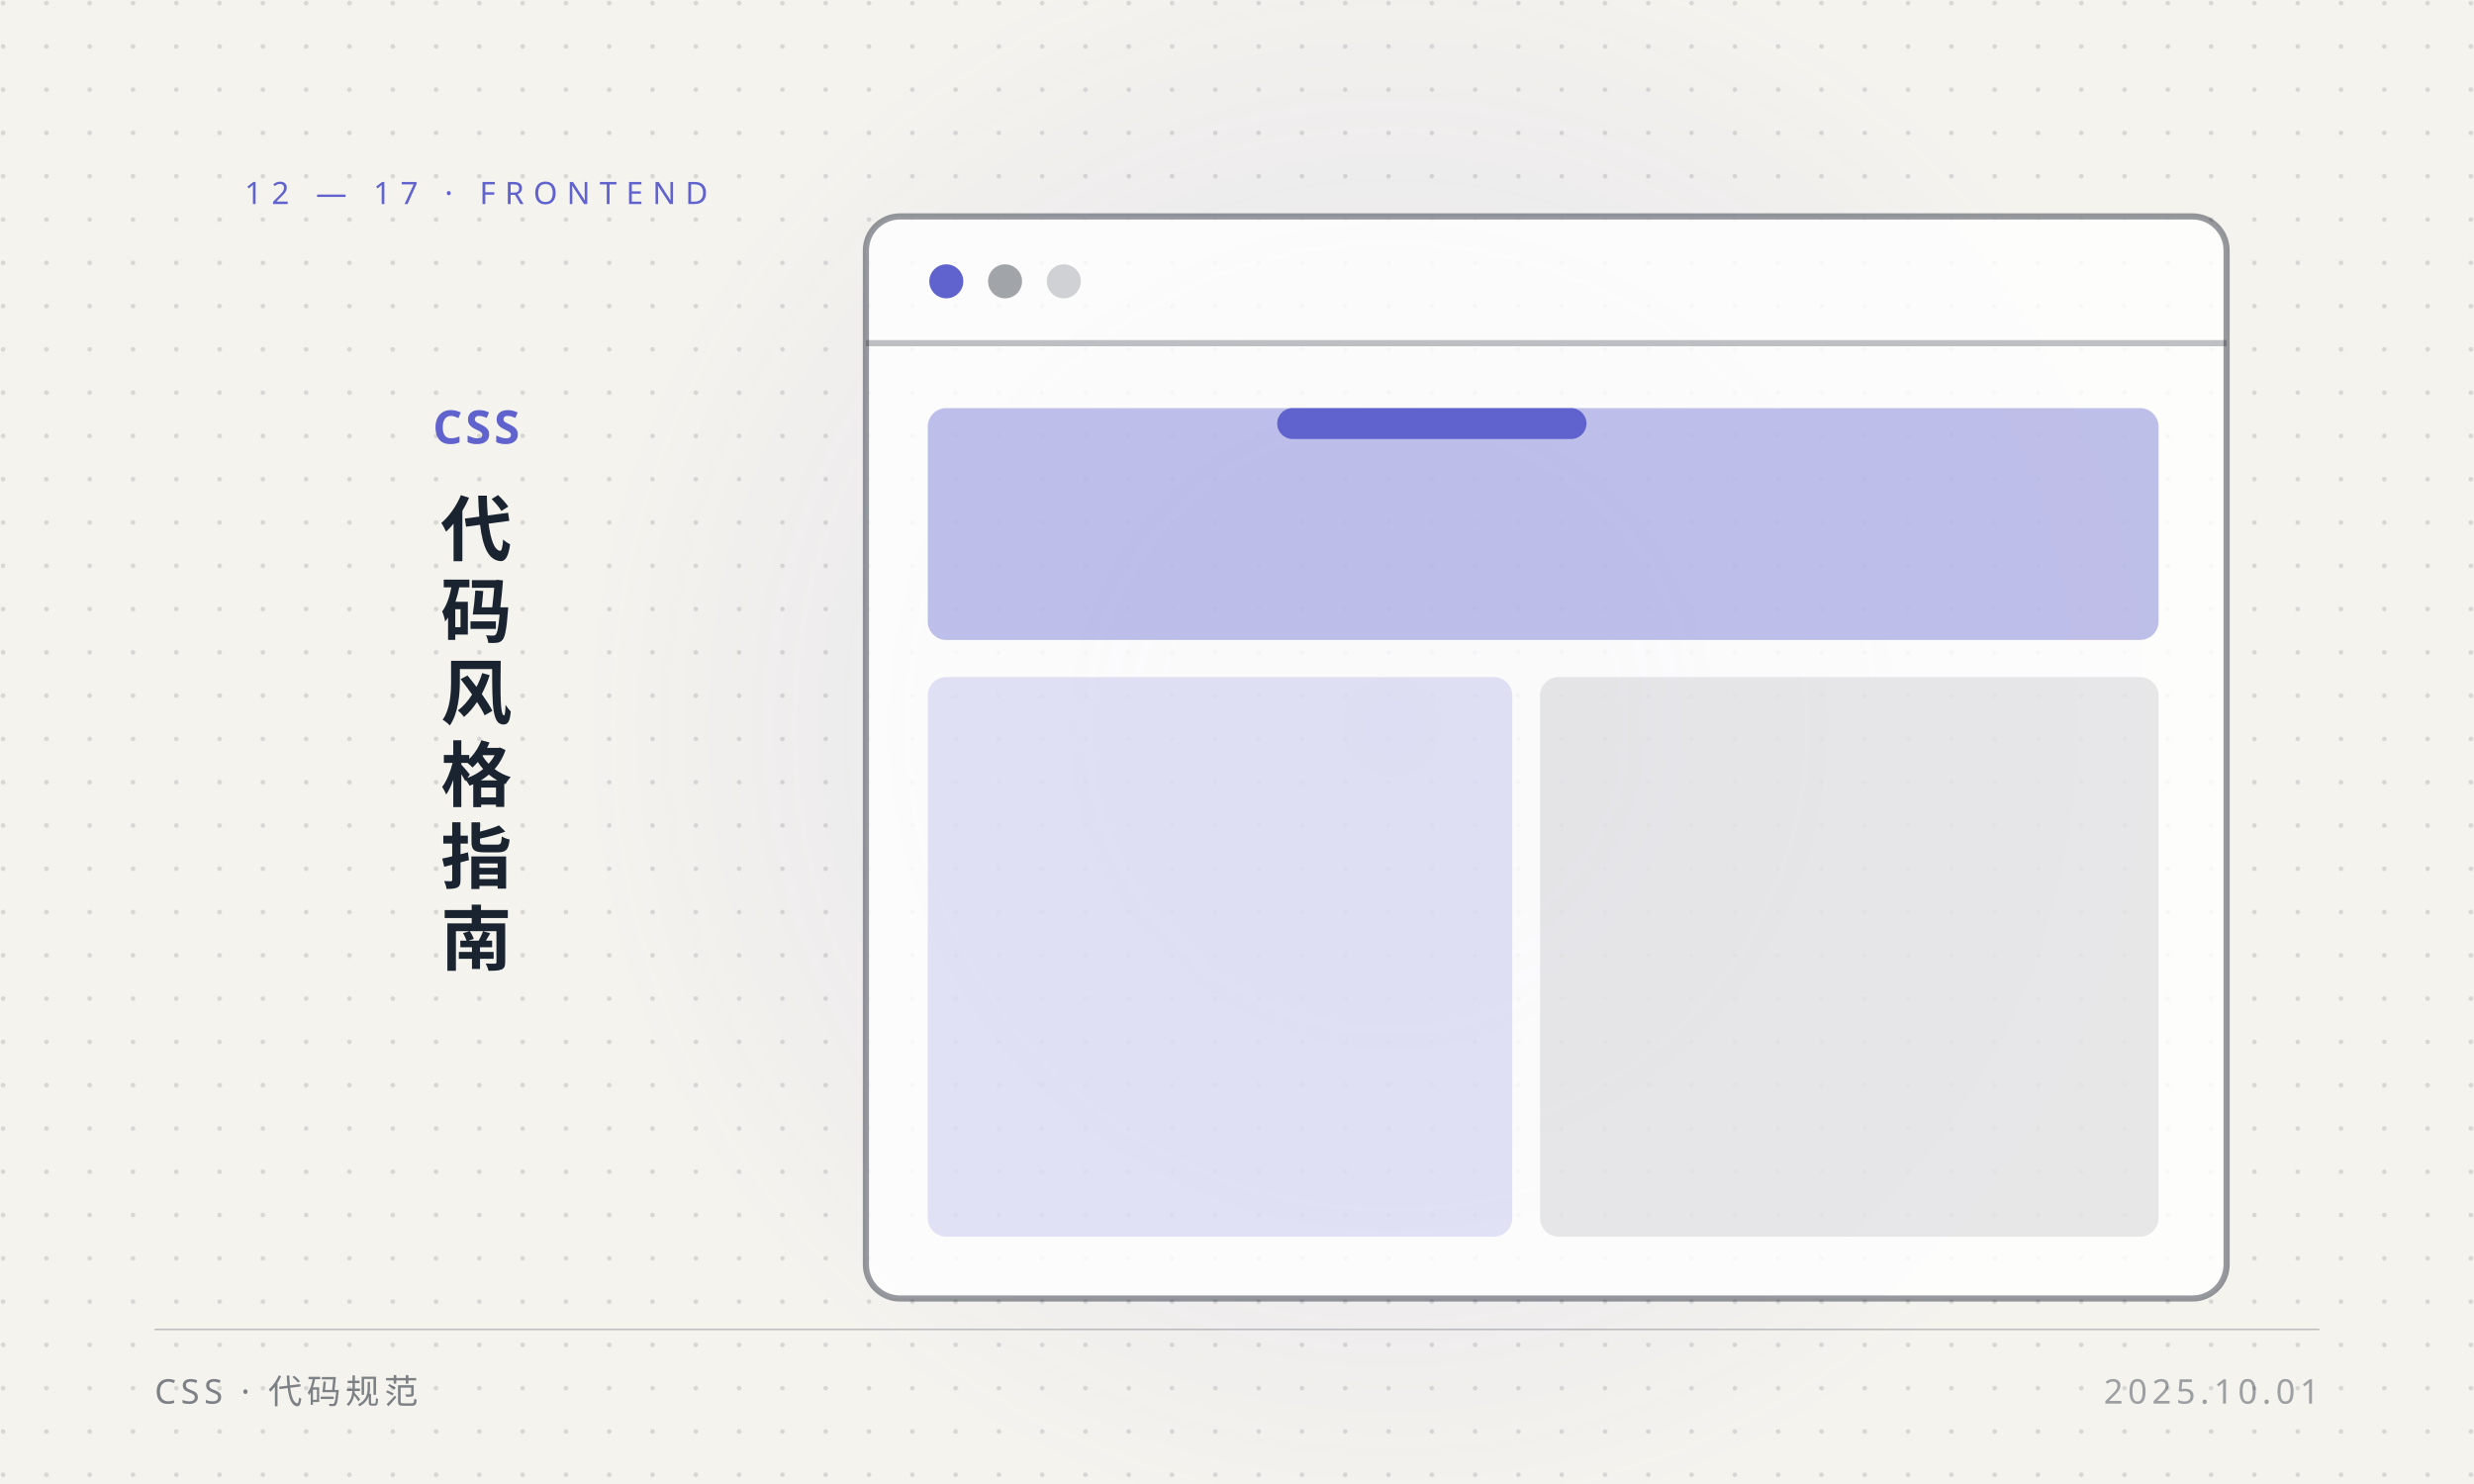
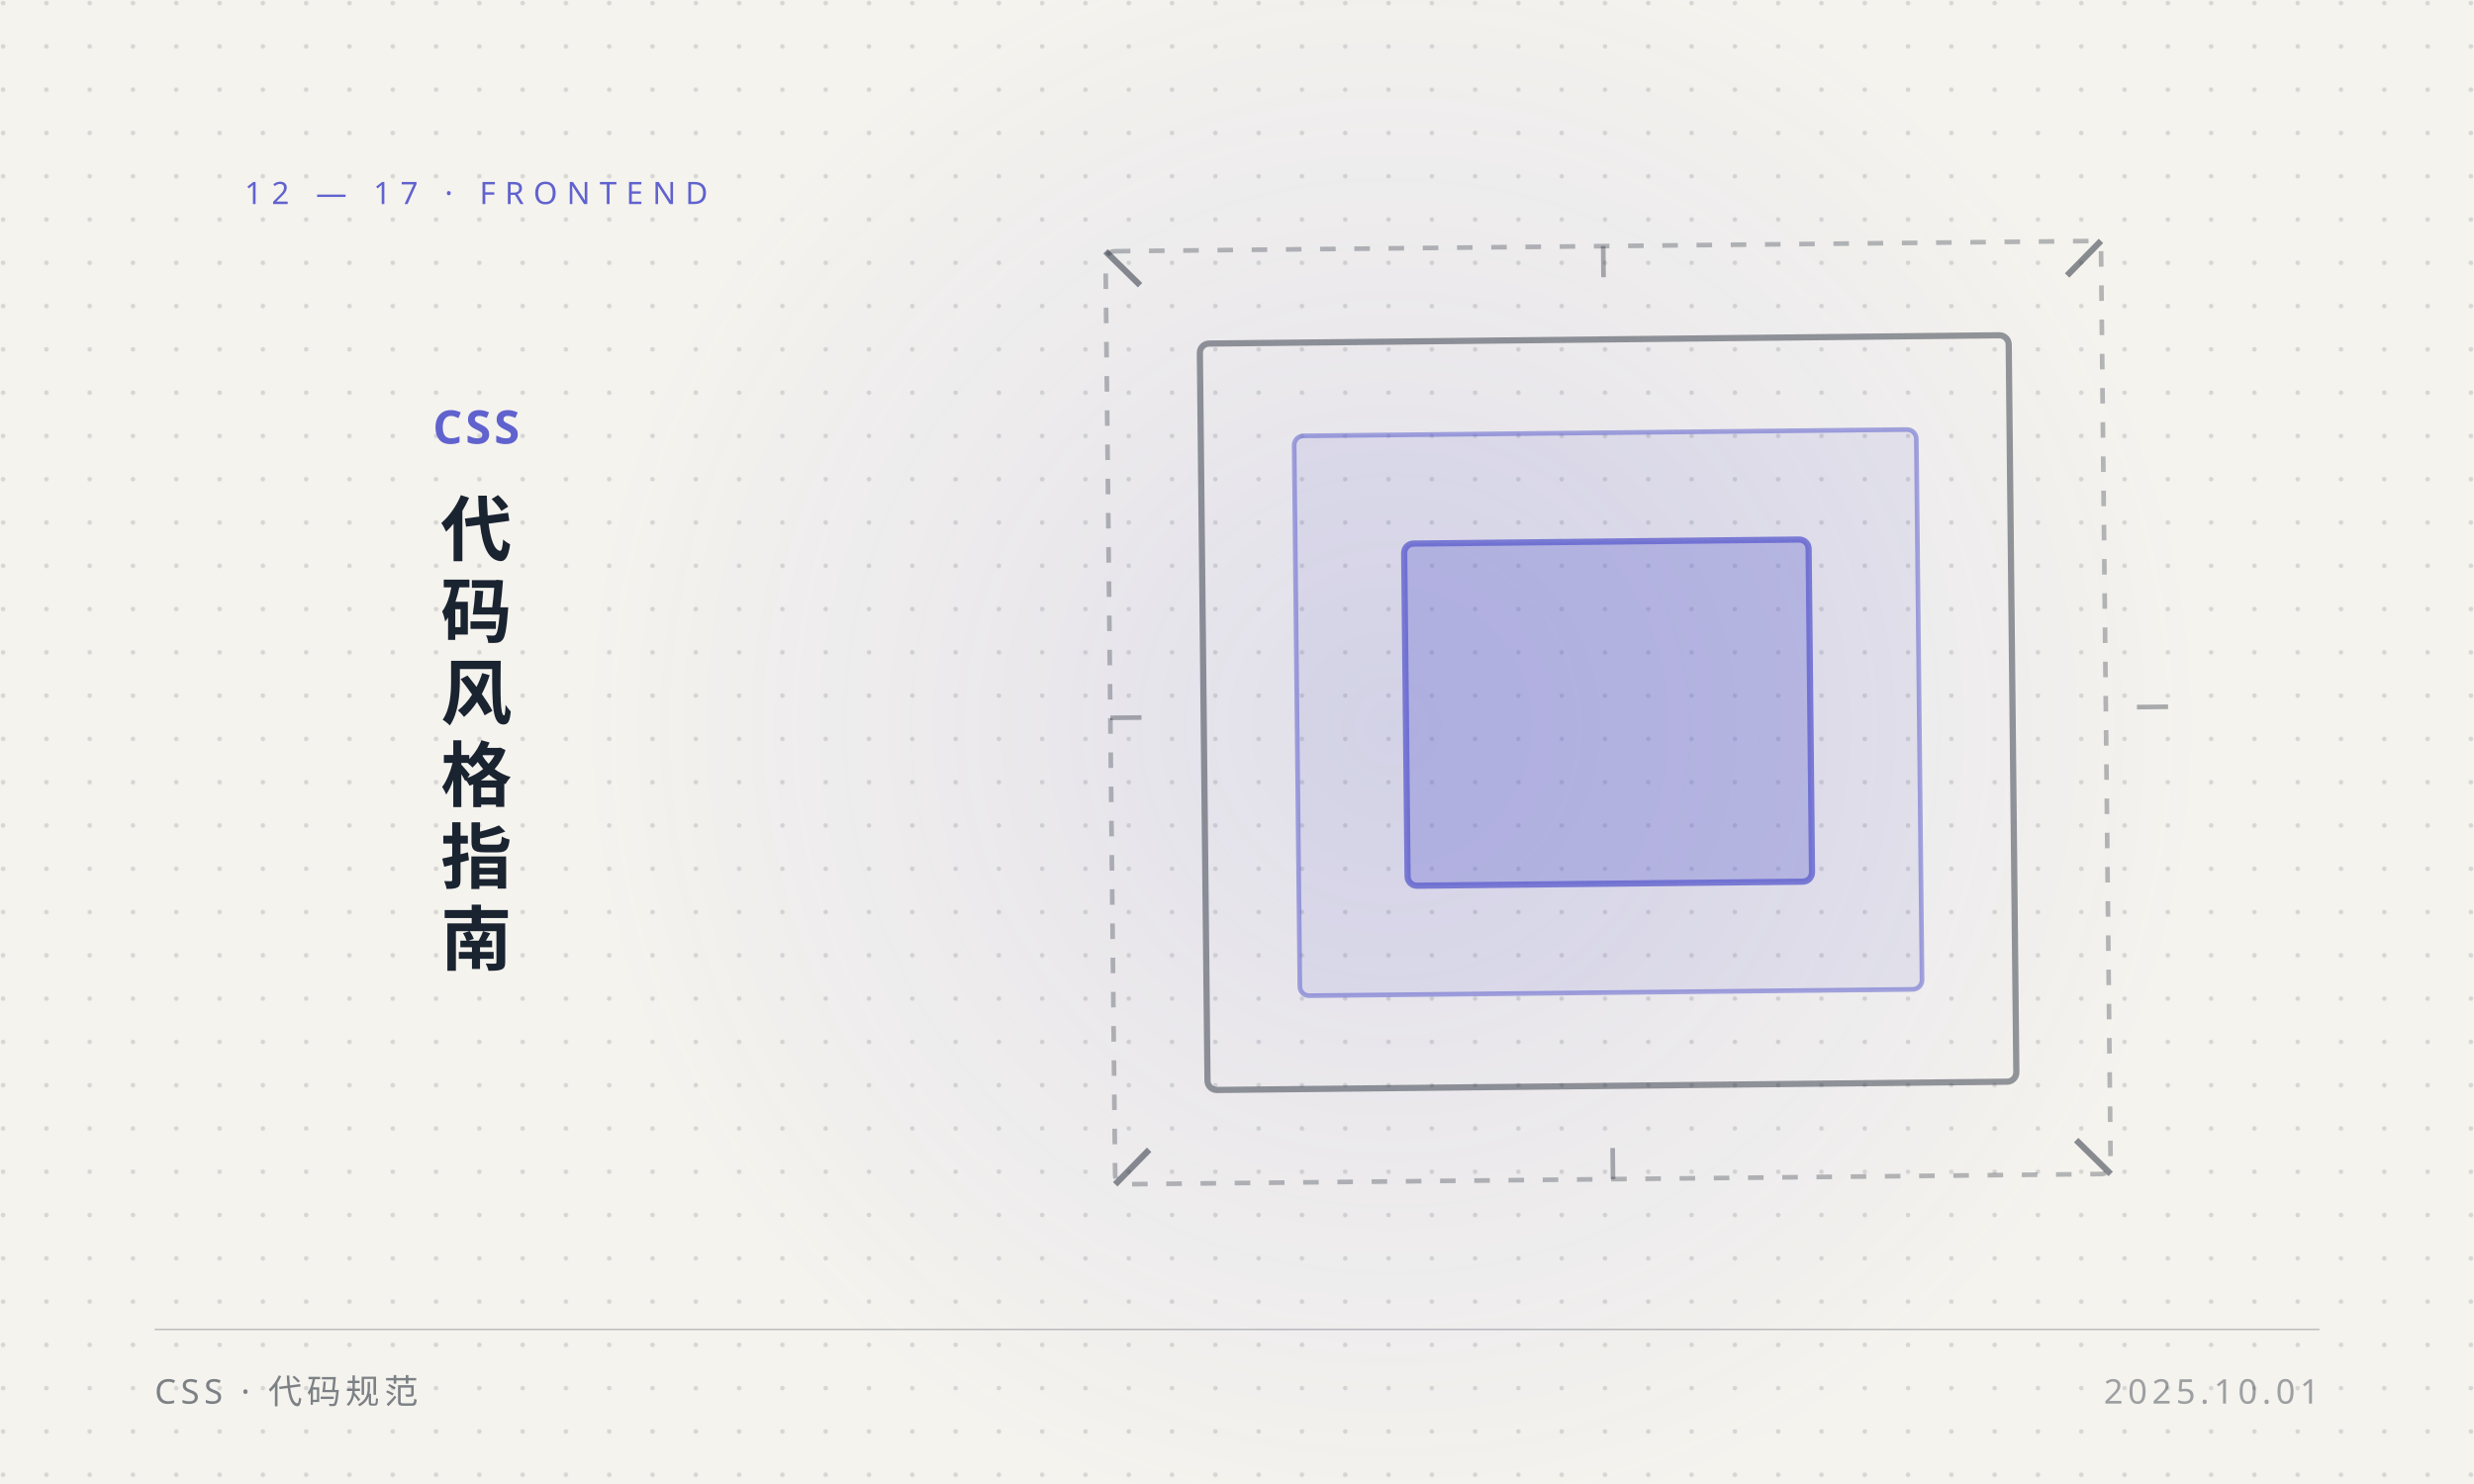
<svg xmlns="http://www.w3.org/2000/svg" width="1600" height="960" viewBox="0 0 1600 960" role="img" aria-label="CSS 代码风格指南 封面">
  <style>
    @media (prefers-reduced-motion: no-preference) {
      .flow { stroke-dasharray: 24 150; animation: flow 2.6s linear infinite; }
      .breathe { animation: breathe 3.2s ease-in-out infinite; }
      .breathe.d2 { animation-delay: 0.8s; }
      .breathe.d3 { animation-delay: 1.6s; }
    }
    @keyframes flow { from { stroke-dashoffset: 88; } to { stroke-dashoffset: 0; } }
    @keyframes breathe { 0%, 100% { opacity: 0.45; } 50% { opacity: 1; } }
  </style>
  <defs>
    <pattern id="dots" width="28" height="28" patternUnits="userSpaceOnUse">
      <circle cx="2" cy="2" r="1.5" fill="#1a2330" opacity="0.14" />
    </pattern>
    <radialGradient id="glow" cx="0.5" cy="0.5" r="0.5">
      <stop offset="0" stop-color="#6062ce" stop-opacity="0.14" />
      <stop offset="1" stop-color="#6062ce" stop-opacity="0" />
    </radialGradient>
  </defs>
  <rect width="1600" height="960" fill="#f5f3ee" />
  <rect width="1600" height="960" fill="url(#dots)" />
  <circle cx="900" cy="470" r="520" fill="url(#glow)" class="breathe" />
-   <g>
+   <g transform="translate(40 -19) translate(1000 480) scale(1 1) rotate(-0.60) scale(1.006) translate(-1000 -480)">
    <g>
-       <rect x="560" y="140" width="880" height="700" rx="22" fill="#ffffff" fill-opacity="0.82" stroke="#1a2330" stroke-width="4" stroke-opacity="0.45" />
-       <line x1="560" y1="222" x2="1440" y2="222" stroke="#1a2330" stroke-width="4" stroke-opacity="0.28" />
-       <circle cx="612" cy="182" r="11" fill="#6062ce" />
-       <circle cx="650" cy="182" r="11" fill="#1a2330" opacity="0.4" />
-       <circle cx="688" cy="182" r="11" fill="#1a2330" opacity="0.2" />
-       <rect x="600" y="264" width="796" height="150" rx="12" fill="#6062ce" opacity="0.4" />
-       <rect x="600" y="438" width="378" height="362" rx="12" fill="#6062ce" opacity="0.18" />
-       <rect x="996" y="438" width="400" height="362" rx="12" fill="#1a2330" opacity="0.1" />
-       <rect x="826" y="264" width="200" height="20" rx="10" fill="#6062ce" />
+       <rect x="680" y="180" width="640" height="600" rx="6" fill="none" stroke="#1a2330" stroke-width="3" stroke-opacity="0.3" stroke-dasharray="10 12" />
+       <rect x="740" y="240" width="520" height="480" rx="6" fill="none" stroke="#1a2330" stroke-width="4" stroke-opacity="0.45" />
+       <rect x="800" y="300" width="400" height="360" rx="6" fill="#6062ce" fill-opacity="0.1" stroke="#6062ce" stroke-width="3" stroke-opacity="0.55" />
+       <rect x="870" y="370" width="260" height="220" rx="6" fill="#6062ce" fill-opacity="0.32" stroke="#6062ce" stroke-width="4" stroke-opacity="0.8" />
+       <path d="M680 180 l22 22 M1320 180 l-22 22 M680 780 l22 -22 M1320 780 l-22 -22" fill="none" stroke="#1a2330" stroke-width="4" stroke-opacity="0.5" />
+       <path d="M700 480 h-20 M1340 480 h20 M1000 200 v-20 M1000 760 v20" stroke="#1a2330" stroke-width="3" stroke-opacity="0.35" />
    </g>
  </g>
  <text x="308" y="132" text-anchor="middle" font-family="'Segoe UI','Helvetica Neue',sans-serif" font-size="20" letter-spacing="6" fill="#6062ce">12 — 17 · FRONTEND</text>
  <text x="308" y="287" text-anchor="middle" font-family="'Segoe UI','Helvetica Neue',sans-serif" font-size="30" font-weight="600" letter-spacing="2" fill="#6062ce">CSS</text>
  <text x="308" y="359" text-anchor="middle" font-family="'PingFang SC','Microsoft YaHei','Noto Sans SC',sans-serif" font-size="46" font-weight="600" fill="#1a2330">代</text>
  <text x="308" y="412" text-anchor="middle" font-family="'PingFang SC','Microsoft YaHei','Noto Sans SC',sans-serif" font-size="46" font-weight="600" fill="#1a2330">码</text>
  <text x="308" y="465" text-anchor="middle" font-family="'PingFang SC','Microsoft YaHei','Noto Sans SC',sans-serif" font-size="46" font-weight="600" fill="#1a2330">风</text>
  <text x="308" y="518" text-anchor="middle" font-family="'PingFang SC','Microsoft YaHei','Noto Sans SC',sans-serif" font-size="46" font-weight="600" fill="#1a2330">格</text>
  <text x="308" y="571" text-anchor="middle" font-family="'PingFang SC','Microsoft YaHei','Noto Sans SC',sans-serif" font-size="46" font-weight="600" fill="#1a2330">指</text>
  <text x="308" y="624" text-anchor="middle" font-family="'PingFang SC','Microsoft YaHei','Noto Sans SC',sans-serif" font-size="46" font-weight="600" fill="#1a2330">南</text>
  <line x1="100" y1="860" x2="1500" y2="860" stroke="#1a2330" stroke-width="1" stroke-opacity="0.25" />
  <text x="100" y="908" font-family="'PingFang SC','Microsoft YaHei','Noto Sans SC',sans-serif" font-size="22" letter-spacing="3" fill="#1a2330" fill-opacity="0.55">CSS · 代码规范</text>
  <text x="1500" y="908" text-anchor="end" font-family="'Segoe UI','Helvetica Neue',sans-serif" font-size="22" letter-spacing="3" fill="#1a2330" fill-opacity="0.4">2025.10.01</text>
</svg>
